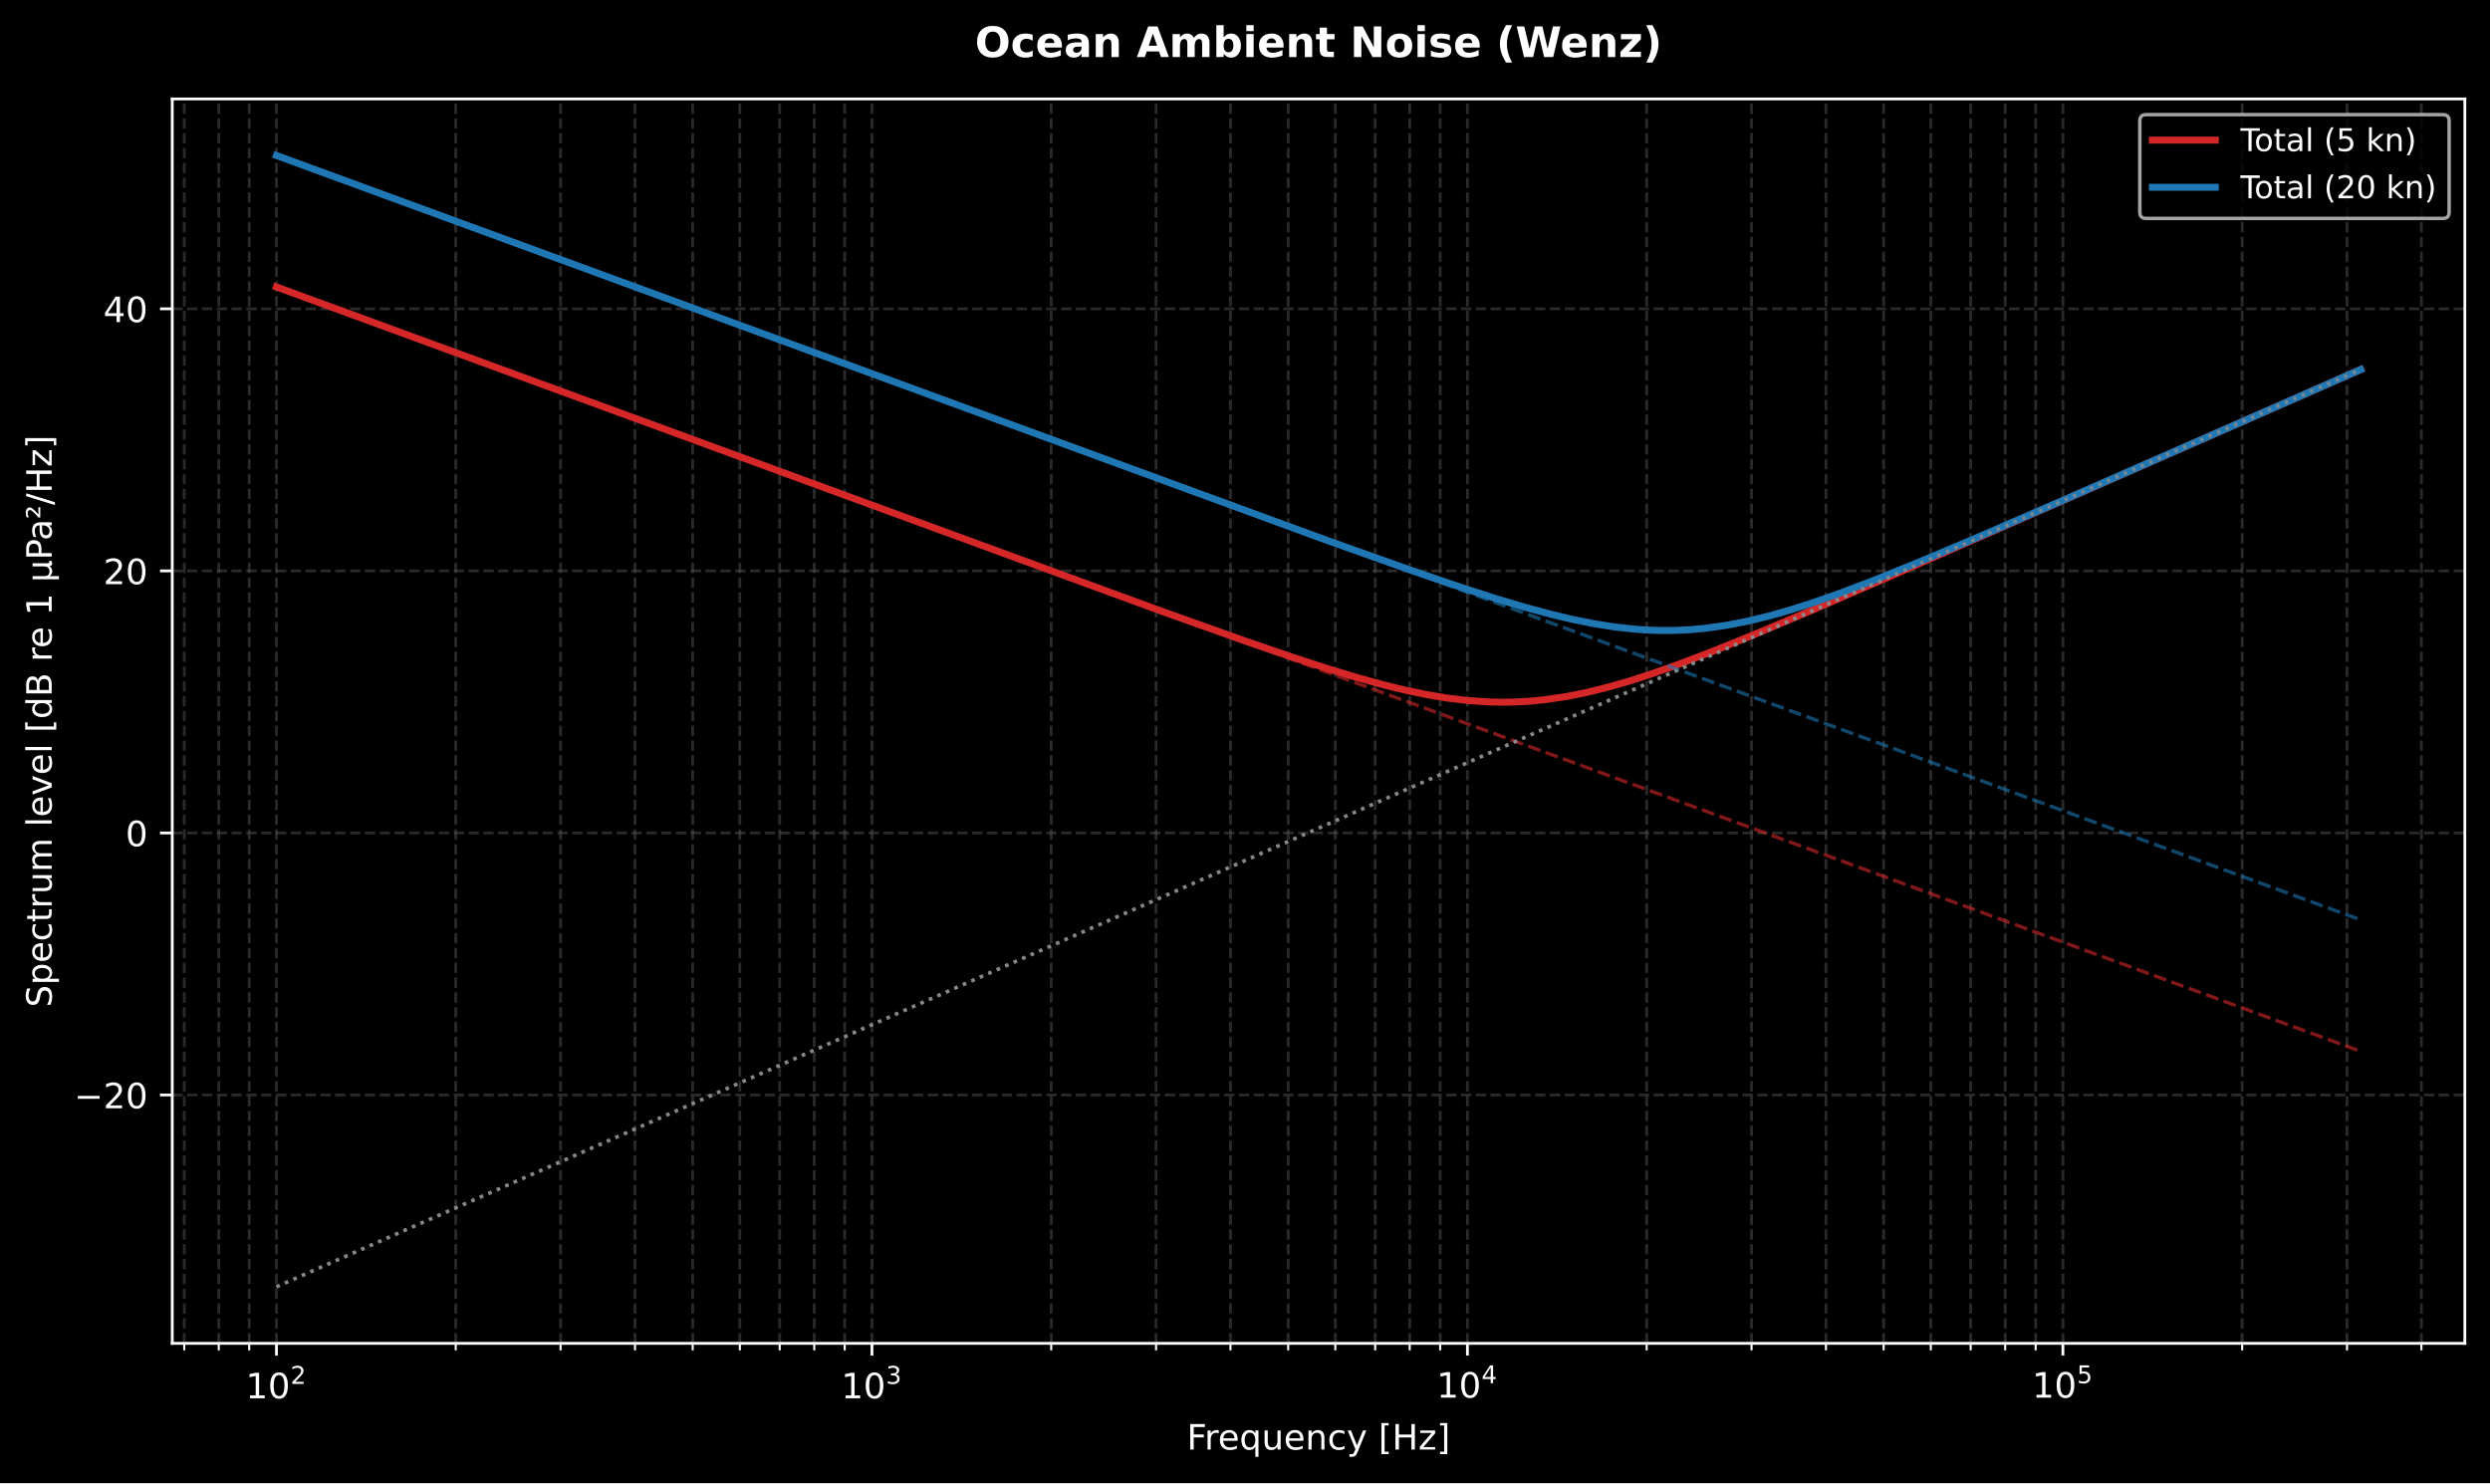
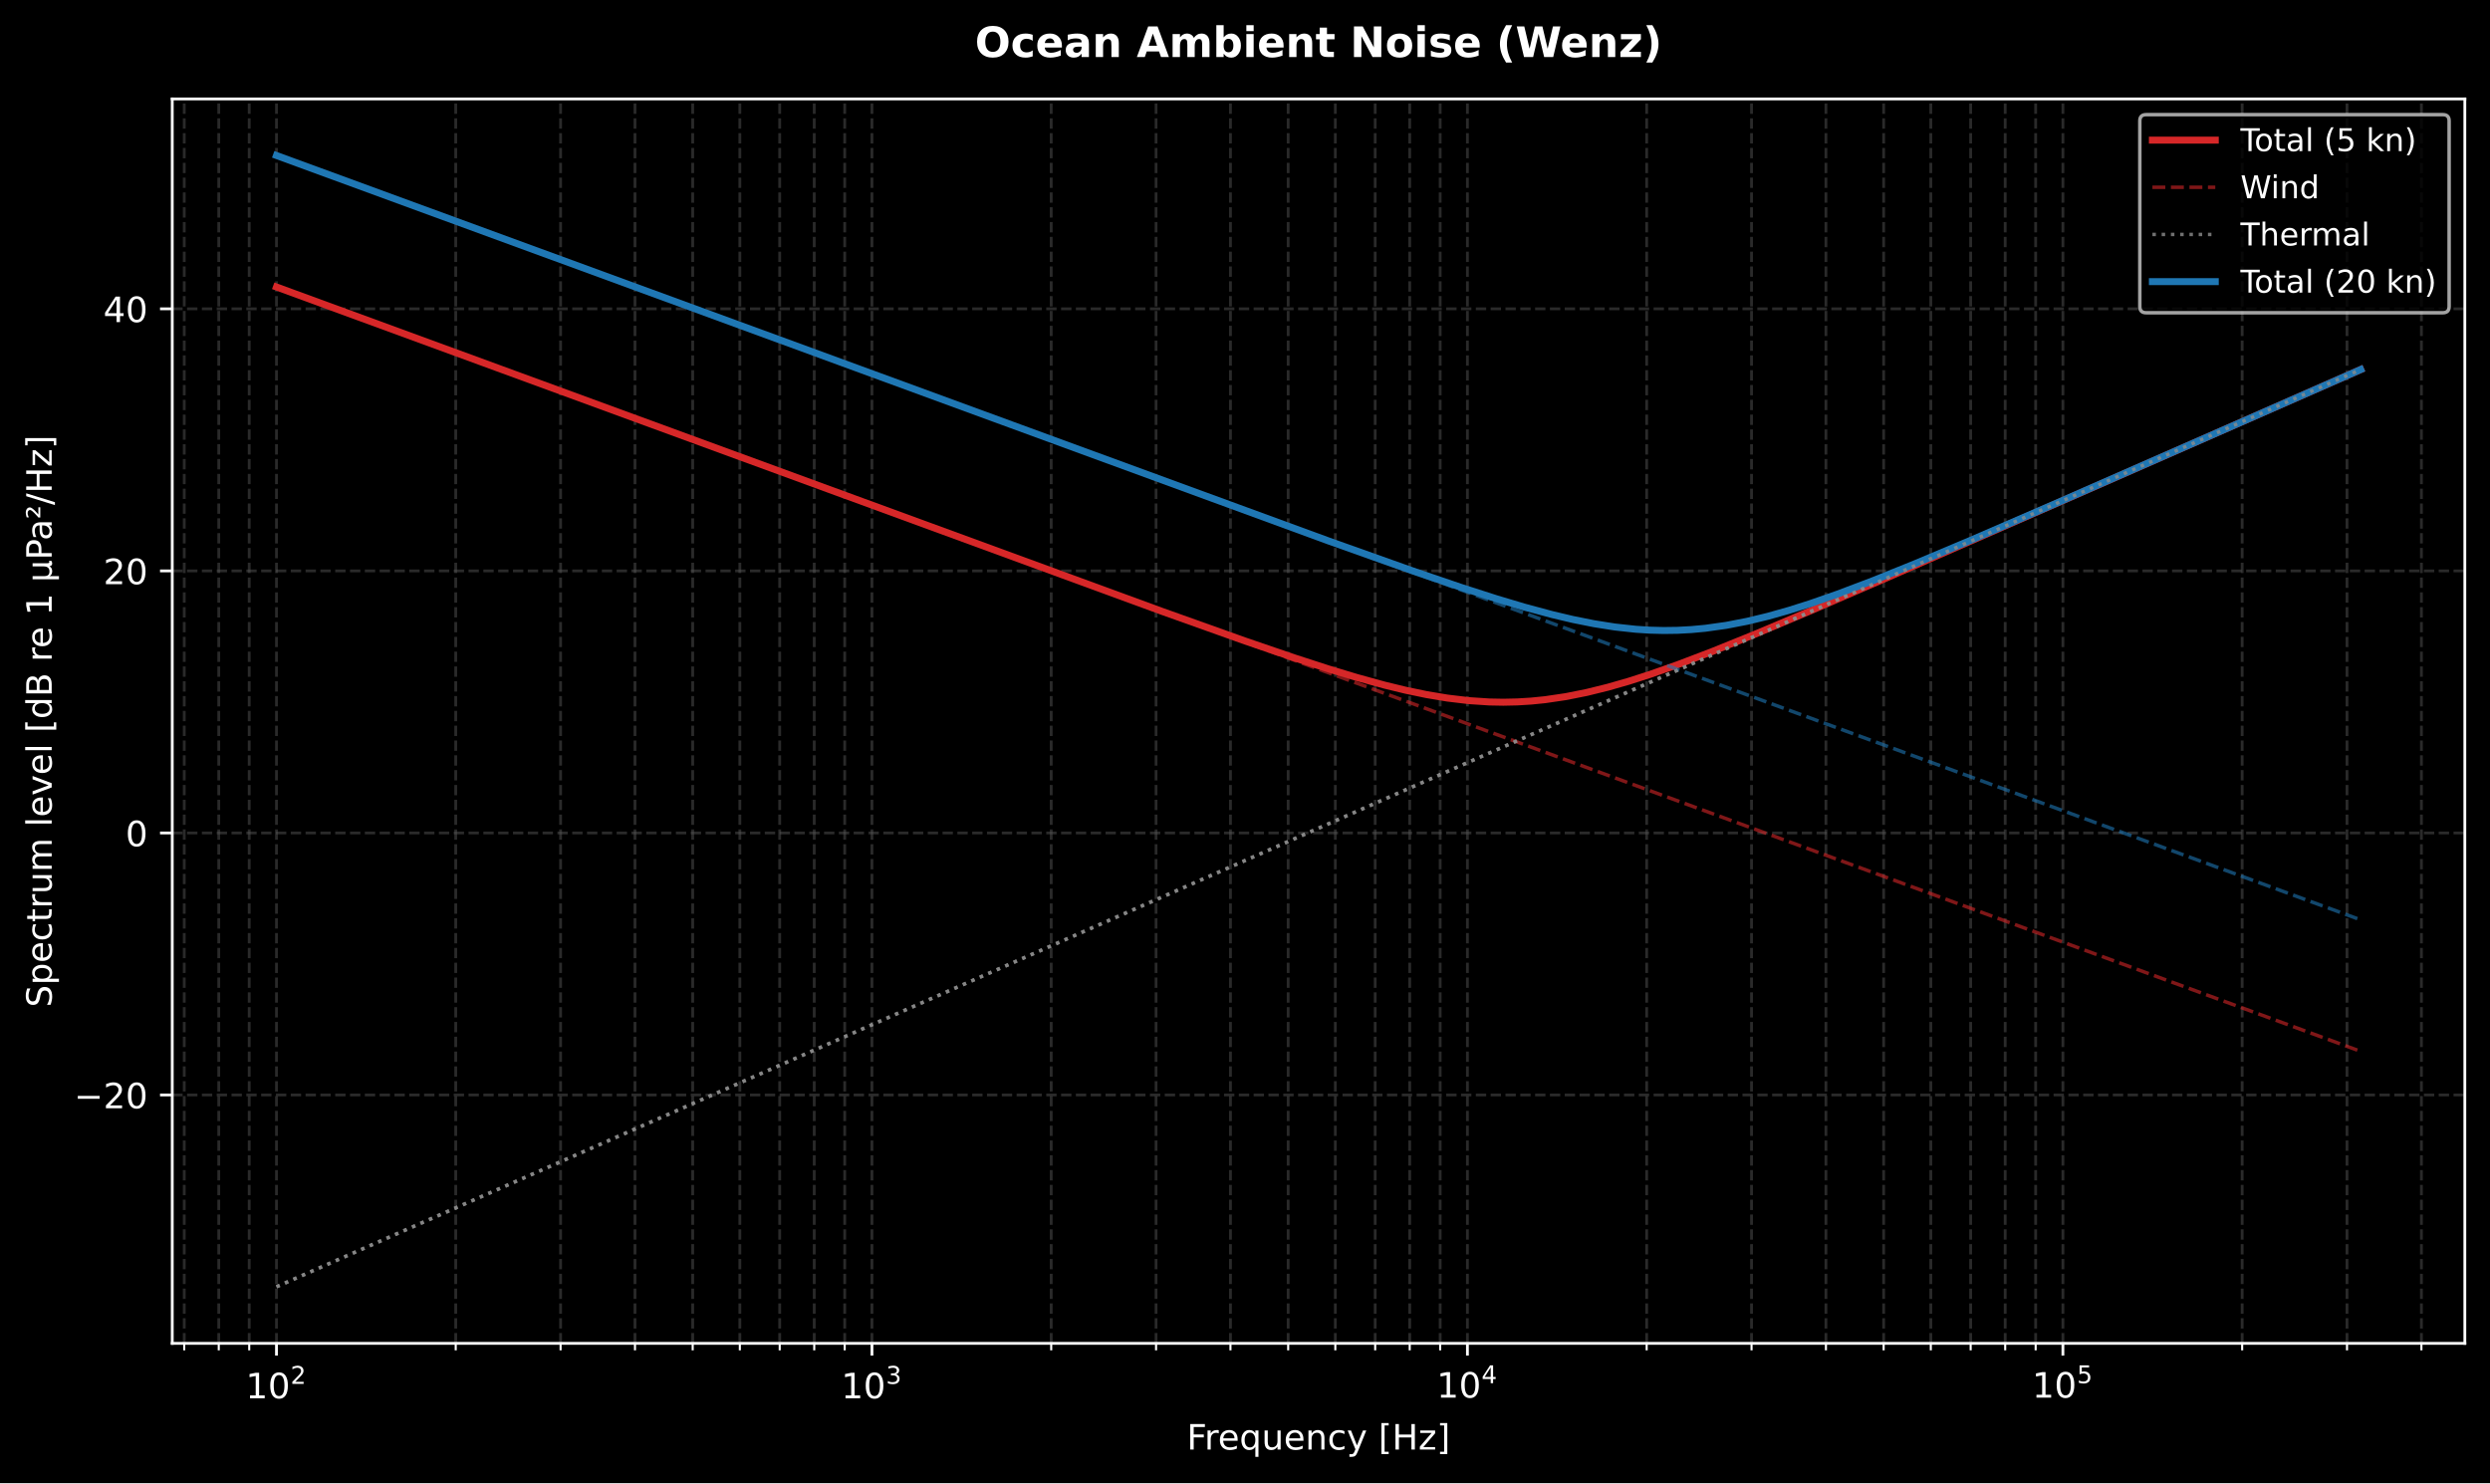
<svg xmlns="http://www.w3.org/2000/svg" xmlns:xlink="http://www.w3.org/1999/xlink" width="712.703pt" height="424.517pt" viewBox="0 0 712.703 424.517" version="1.1">
  <defs>
    <style type="text/css">*{stroke-linejoin: round; stroke-linecap: butt}</style>
  </defs>
  <g id="figure_1">
    <g id="patch_1">
      <path d="M 0 424.517  L 712.703 424.517  L 712.703 0  L 0 0  z " />
    </g>
    <g id="axes_1">
      <g id="patch_2">
        <path d="M 49.305 384.513  L 705.503 384.513  L 705.503 28.318  L 49.305 28.318  z " />
      </g>
      <g id="matplotlib.axis_1">
        <g id="xtick_1">
          <g id="line2d_1">
            <path d="M 79.133 384.513  L 79.133 28.318  " clip-path="url(#p67a39b781a)" style="fill: none; stroke-dasharray: 2.96,1.28; stroke-dashoffset: 0; stroke: #555555; stroke-opacity: 0.5; stroke-width: 0.8" />
          </g>
          <g id="line2d_2">
            <defs>
              <path id="m8d14ee1197" d="M 0 0  L 0 3.5  " style="stroke: #ffffff; stroke-width: 0.8" />
            </defs>
            <g>
              <use xlink:href="#m8d14ee1197" x="79.133" y="384.513" style="fill: #ffffff; stroke: #ffffff; stroke-width: 0.8" />
            </g>
          </g>
          <g id="text_1">
            <g style="fill: #ffffff" transform="translate(70.33263 400.9134)">
              <text>
                <tspan x="0" y="-0.675" style="font-size: 10px; font-family: 'DejaVu Sans'; fill: #ffffff">1</tspan>
                <tspan x="6.362" y="-0.675" style="font-size: 10px; font-family: 'DejaVu Sans'; fill: #ffffff">0</tspan>
                <tspan x="12.82" y="-4.805" style="font-size: 7px; font-family: 'DejaVu Sans'; fill: #ffffff">2</tspan>
              </text>
            </g>
          </g>
        </g>
        <g id="xtick_2">
          <g id="line2d_3">
            <path d="M 249.574 384.513  L 249.574 28.318  " clip-path="url(#p67a39b781a)" style="fill: none; stroke-dasharray: 2.96,1.28; stroke-dashoffset: 0; stroke: #555555; stroke-opacity: 0.5; stroke-width: 0.8" />
          </g>
          <g id="line2d_4">
            <g>
              <use xlink:href="#m8d14ee1197" x="249.574" y="384.513" style="fill: #ffffff; stroke: #ffffff; stroke-width: 0.8" />
            </g>
          </g>
          <g id="text_2">
            <g style="fill: #ffffff" transform="translate(240.7736 400.9134)">
              <text>
                <tspan x="0" y="-0.675" style="font-size: 10px; font-family: 'DejaVu Sans'; fill: #ffffff">1</tspan>
                <tspan x="6.362" y="-0.675" style="font-size: 10px; font-family: 'DejaVu Sans'; fill: #ffffff">0</tspan>
                <tspan x="12.82" y="-4.805" style="font-size: 7px; font-family: 'DejaVu Sans'; fill: #ffffff">3</tspan>
              </text>
            </g>
          </g>
        </g>
        <g id="xtick_3">
          <g id="line2d_5">
            <path d="M 420.015 384.513  L 420.015 28.318  " clip-path="url(#p67a39b781a)" style="fill: none; stroke-dasharray: 2.96,1.28; stroke-dashoffset: 0; stroke: #555555; stroke-opacity: 0.5; stroke-width: 0.8" />
          </g>
          <g id="line2d_6">
            <g>
              <use xlink:href="#m8d14ee1197" x="420.015" y="384.513" style="fill: #ffffff; stroke: #ffffff; stroke-width: 0.8" />
            </g>
          </g>
          <g id="text_3">
            <g style="fill: #ffffff" transform="translate(411.2145 400.8134)">
              <text>
                <tspan x="0" y="-0.762" style="font-size: 10px; font-family: 'DejaVu Sans'; fill: #ffffff">1</tspan>
                <tspan x="6.362" y="-0.762" style="font-size: 10px; font-family: 'DejaVu Sans'; fill: #ffffff">0</tspan>
                <tspan x="12.82" y="-4.892" style="font-size: 7px; font-family: 'DejaVu Sans'; fill: #ffffff">4</tspan>
              </text>
            </g>
          </g>
        </g>
        <g id="xtick_4">
          <g id="line2d_7">
            <path d="M 590.455 384.513  L 590.455 28.318  " clip-path="url(#p67a39b781a)" style="fill: none; stroke-dasharray: 2.96,1.28; stroke-dashoffset: 0; stroke: #555555; stroke-opacity: 0.5; stroke-width: 0.8" />
          </g>
          <g id="line2d_8">
            <g>
              <use xlink:href="#m8d14ee1197" x="590.455" y="384.513" style="fill: #ffffff; stroke: #ffffff; stroke-width: 0.8" />
            </g>
          </g>
          <g id="text_4">
            <g style="fill: #ffffff" transform="translate(581.6555 400.8134)">
              <text>
                <tspan x="0" y="-0.762" style="font-size: 10px; font-family: 'DejaVu Sans'; fill: #ffffff">1</tspan>
                <tspan x="6.362" y="-0.762" style="font-size: 10px; font-family: 'DejaVu Sans'; fill: #ffffff">0</tspan>
                <tspan x="12.82" y="-4.892" style="font-size: 7px; font-family: 'DejaVu Sans'; fill: #ffffff">5</tspan>
              </text>
            </g>
          </g>
        </g>
        <g id="xtick_5">
          <g id="line2d_9">
            <path d="M 52.731 384.513  L 52.731 28.318  " clip-path="url(#p67a39b781a)" style="fill: none; stroke-dasharray: 2.96,1.28; stroke-dashoffset: 0; stroke: #555555; stroke-opacity: 0.5; stroke-width: 0.8" />
          </g>
          <g id="line2d_10">
            <defs>
              <path id="m1caa325441" d="M 0 0  L 0 2  " style="stroke: #ffffff; stroke-width: 0.6" />
            </defs>
            <g>
              <use xlink:href="#m1caa325441" x="52.731" y="384.513" style="fill: #ffffff; stroke: #ffffff; stroke-width: 0.6" />
            </g>
          </g>
        </g>
        <g id="xtick_6">
          <g id="line2d_11">
            <path d="M 62.615 384.513  L 62.615 28.318  " clip-path="url(#p67a39b781a)" style="fill: none; stroke-dasharray: 2.96,1.28; stroke-dashoffset: 0; stroke: #555555; stroke-opacity: 0.5; stroke-width: 0.8" />
          </g>
          <g id="line2d_12">
            <g>
              <use xlink:href="#m1caa325441" x="62.615" y="384.513" style="fill: #ffffff; stroke: #ffffff; stroke-width: 0.6" />
            </g>
          </g>
        </g>
        <g id="xtick_7">
          <g id="line2d_13">
            <path d="M 71.334 384.513  L 71.334 28.318  " clip-path="url(#p67a39b781a)" style="fill: none; stroke-dasharray: 2.96,1.28; stroke-dashoffset: 0; stroke: #555555; stroke-opacity: 0.5; stroke-width: 0.8" />
          </g>
          <g id="line2d_14">
            <g>
              <use xlink:href="#m1caa325441" x="71.334" y="384.513" style="fill: #ffffff; stroke: #ffffff; stroke-width: 0.6" />
            </g>
          </g>
        </g>
        <g id="xtick_8">
          <g id="line2d_15">
            <path d="M 130.44 384.513  L 130.44 28.318  " clip-path="url(#p67a39b781a)" style="fill: none; stroke-dasharray: 2.96,1.28; stroke-dashoffset: 0; stroke: #555555; stroke-opacity: 0.5; stroke-width: 0.8" />
          </g>
          <g id="line2d_16">
            <g>
              <use xlink:href="#m1caa325441" x="130.44" y="384.513" style="fill: #ffffff; stroke: #ffffff; stroke-width: 0.6" />
            </g>
          </g>
        </g>
        <g id="xtick_9">
          <g id="line2d_17">
            <path d="M 160.454 384.513  L 160.454 28.318  " clip-path="url(#p67a39b781a)" style="fill: none; stroke-dasharray: 2.96,1.28; stroke-dashoffset: 0; stroke: #555555; stroke-opacity: 0.5; stroke-width: 0.8" />
          </g>
          <g id="line2d_18">
            <g>
              <use xlink:href="#m1caa325441" x="160.454" y="384.513" style="fill: #ffffff; stroke: #ffffff; stroke-width: 0.6" />
            </g>
          </g>
        </g>
        <g id="xtick_10">
          <g id="line2d_19">
            <path d="M 181.748 384.513  L 181.748 28.318  " clip-path="url(#p67a39b781a)" style="fill: none; stroke-dasharray: 2.96,1.28; stroke-dashoffset: 0; stroke: #555555; stroke-opacity: 0.5; stroke-width: 0.8" />
          </g>
          <g id="line2d_20">
            <g>
              <use xlink:href="#m1caa325441" x="181.748" y="384.513" style="fill: #ffffff; stroke: #ffffff; stroke-width: 0.6" />
            </g>
          </g>
        </g>
        <g id="xtick_11">
          <g id="line2d_21">
            <path d="M 198.266 384.513  L 198.266 28.318  " clip-path="url(#p67a39b781a)" style="fill: none; stroke-dasharray: 2.96,1.28; stroke-dashoffset: 0; stroke: #555555; stroke-opacity: 0.5; stroke-width: 0.8" />
          </g>
          <g id="line2d_22">
            <g>
              <use xlink:href="#m1caa325441" x="198.266" y="384.513" style="fill: #ffffff; stroke: #ffffff; stroke-width: 0.6" />
            </g>
          </g>
        </g>
        <g id="xtick_12">
          <g id="line2d_23">
            <path d="M 211.761 384.513  L 211.761 28.318  " clip-path="url(#p67a39b781a)" style="fill: none; stroke-dasharray: 2.96,1.28; stroke-dashoffset: 0; stroke: #555555; stroke-opacity: 0.5; stroke-width: 0.8" />
          </g>
          <g id="line2d_24">
            <g>
              <use xlink:href="#m1caa325441" x="211.761" y="384.513" style="fill: #ffffff; stroke: #ffffff; stroke-width: 0.6" />
            </g>
          </g>
        </g>
        <g id="xtick_13">
          <g id="line2d_25">
            <path d="M 223.172 384.513  L 223.172 28.318  " clip-path="url(#p67a39b781a)" style="fill: none; stroke-dasharray: 2.96,1.28; stroke-dashoffset: 0; stroke: #555555; stroke-opacity: 0.5; stroke-width: 0.8" />
          </g>
          <g id="line2d_26">
            <g>
              <use xlink:href="#m1caa325441" x="223.172" y="384.513" style="fill: #ffffff; stroke: #ffffff; stroke-width: 0.6" />
            </g>
          </g>
        </g>
        <g id="xtick_14">
          <g id="line2d_27">
            <path d="M 233.056 384.513  L 233.056 28.318  " clip-path="url(#p67a39b781a)" style="fill: none; stroke-dasharray: 2.96,1.28; stroke-dashoffset: 0; stroke: #555555; stroke-opacity: 0.5; stroke-width: 0.8" />
          </g>
          <g id="line2d_28">
            <g>
              <use xlink:href="#m1caa325441" x="233.056" y="384.513" style="fill: #ffffff; stroke: #ffffff; stroke-width: 0.6" />
            </g>
          </g>
        </g>
        <g id="xtick_15">
          <g id="line2d_29">
            <path d="M 241.775 384.513  L 241.775 28.318  " clip-path="url(#p67a39b781a)" style="fill: none; stroke-dasharray: 2.96,1.28; stroke-dashoffset: 0; stroke: #555555; stroke-opacity: 0.5; stroke-width: 0.8" />
          </g>
          <g id="line2d_30">
            <g>
              <use xlink:href="#m1caa325441" x="241.775" y="384.513" style="fill: #ffffff; stroke: #ffffff; stroke-width: 0.6" />
            </g>
          </g>
        </g>
        <g id="xtick_16">
          <g id="line2d_31">
            <path d="M 300.881 384.513  L 300.881 28.318  " clip-path="url(#p67a39b781a)" style="fill: none; stroke-dasharray: 2.96,1.28; stroke-dashoffset: 0; stroke: #555555; stroke-opacity: 0.5; stroke-width: 0.8" />
          </g>
          <g id="line2d_32">
            <g>
              <use xlink:href="#m1caa325441" x="300.881" y="384.513" style="fill: #ffffff; stroke: #ffffff; stroke-width: 0.6" />
            </g>
          </g>
        </g>
        <g id="xtick_17">
          <g id="line2d_33">
            <path d="M 330.895 384.513  L 330.895 28.318  " clip-path="url(#p67a39b781a)" style="fill: none; stroke-dasharray: 2.96,1.28; stroke-dashoffset: 0; stroke: #555555; stroke-opacity: 0.5; stroke-width: 0.8" />
          </g>
          <g id="line2d_34">
            <g>
              <use xlink:href="#m1caa325441" x="330.895" y="384.513" style="fill: #ffffff; stroke: #ffffff; stroke-width: 0.6" />
            </g>
          </g>
        </g>
        <g id="xtick_18">
          <g id="line2d_35">
            <path d="M 352.189 384.513  L 352.189 28.318  " clip-path="url(#p67a39b781a)" style="fill: none; stroke-dasharray: 2.96,1.28; stroke-dashoffset: 0; stroke: #555555; stroke-opacity: 0.5; stroke-width: 0.8" />
          </g>
          <g id="line2d_36">
            <g>
              <use xlink:href="#m1caa325441" x="352.189" y="384.513" style="fill: #ffffff; stroke: #ffffff; stroke-width: 0.6" />
            </g>
          </g>
        </g>
        <g id="xtick_19">
          <g id="line2d_37">
            <path d="M 368.707 384.513  L 368.707 28.318  " clip-path="url(#p67a39b781a)" style="fill: none; stroke-dasharray: 2.96,1.28; stroke-dashoffset: 0; stroke: #555555; stroke-opacity: 0.5; stroke-width: 0.8" />
          </g>
          <g id="line2d_38">
            <g>
              <use xlink:href="#m1caa325441" x="368.707" y="384.513" style="fill: #ffffff; stroke: #ffffff; stroke-width: 0.6" />
            </g>
          </g>
        </g>
        <g id="xtick_20">
          <g id="line2d_39">
            <path d="M 382.202 384.513  L 382.202 28.318  " clip-path="url(#p67a39b781a)" style="fill: none; stroke-dasharray: 2.96,1.28; stroke-dashoffset: 0; stroke: #555555; stroke-opacity: 0.5; stroke-width: 0.8" />
          </g>
          <g id="line2d_40">
            <g>
              <use xlink:href="#m1caa325441" x="382.202" y="384.513" style="fill: #ffffff; stroke: #ffffff; stroke-width: 0.6" />
            </g>
          </g>
        </g>
        <g id="xtick_21">
          <g id="line2d_41">
            <path d="M 393.613 384.513  L 393.613 28.318  " clip-path="url(#p67a39b781a)" style="fill: none; stroke-dasharray: 2.96,1.28; stroke-dashoffset: 0; stroke: #555555; stroke-opacity: 0.5; stroke-width: 0.8" />
          </g>
          <g id="line2d_42">
            <g>
              <use xlink:href="#m1caa325441" x="393.613" y="384.513" style="fill: #ffffff; stroke: #ffffff; stroke-width: 0.6" />
            </g>
          </g>
        </g>
        <g id="xtick_22">
          <g id="line2d_43">
            <path d="M 403.497 384.513  L 403.497 28.318  " clip-path="url(#p67a39b781a)" style="fill: none; stroke-dasharray: 2.96,1.28; stroke-dashoffset: 0; stroke: #555555; stroke-opacity: 0.5; stroke-width: 0.8" />
          </g>
          <g id="line2d_44">
            <g>
              <use xlink:href="#m1caa325441" x="403.497" y="384.513" style="fill: #ffffff; stroke: #ffffff; stroke-width: 0.6" />
            </g>
          </g>
        </g>
        <g id="xtick_23">
          <g id="line2d_45">
            <path d="M 412.216 384.513  L 412.216 28.318  " clip-path="url(#p67a39b781a)" style="fill: none; stroke-dasharray: 2.96,1.28; stroke-dashoffset: 0; stroke: #555555; stroke-opacity: 0.5; stroke-width: 0.8" />
          </g>
          <g id="line2d_46">
            <g>
              <use xlink:href="#m1caa325441" x="412.216" y="384.513" style="fill: #ffffff; stroke: #ffffff; stroke-width: 0.6" />
            </g>
          </g>
        </g>
        <g id="xtick_24">
          <g id="line2d_47">
            <path d="M 471.322 384.513  L 471.322 28.318  " clip-path="url(#p67a39b781a)" style="fill: none; stroke-dasharray: 2.96,1.28; stroke-dashoffset: 0; stroke: #555555; stroke-opacity: 0.5; stroke-width: 0.8" />
          </g>
          <g id="line2d_48">
            <g>
              <use xlink:href="#m1caa325441" x="471.322" y="384.513" style="fill: #ffffff; stroke: #ffffff; stroke-width: 0.6" />
            </g>
          </g>
        </g>
        <g id="xtick_25">
          <g id="line2d_49">
            <path d="M 501.336 384.513  L 501.336 28.318  " clip-path="url(#p67a39b781a)" style="fill: none; stroke-dasharray: 2.96,1.28; stroke-dashoffset: 0; stroke: #555555; stroke-opacity: 0.5; stroke-width: 0.8" />
          </g>
          <g id="line2d_50">
            <g>
              <use xlink:href="#m1caa325441" x="501.336" y="384.513" style="fill: #ffffff; stroke: #ffffff; stroke-width: 0.6" />
            </g>
          </g>
        </g>
        <g id="xtick_26">
          <g id="line2d_51">
            <path d="M 522.63 384.513  L 522.63 28.318  " clip-path="url(#p67a39b781a)" style="fill: none; stroke-dasharray: 2.96,1.28; stroke-dashoffset: 0; stroke: #555555; stroke-opacity: 0.5; stroke-width: 0.8" />
          </g>
          <g id="line2d_52">
            <g>
              <use xlink:href="#m1caa325441" x="522.63" y="384.513" style="fill: #ffffff; stroke: #ffffff; stroke-width: 0.6" />
            </g>
          </g>
        </g>
        <g id="xtick_27">
          <g id="line2d_53">
            <path d="M 539.148 384.513  L 539.148 28.318  " clip-path="url(#p67a39b781a)" style="fill: none; stroke-dasharray: 2.96,1.28; stroke-dashoffset: 0; stroke: #555555; stroke-opacity: 0.5; stroke-width: 0.8" />
          </g>
          <g id="line2d_54">
            <g>
              <use xlink:href="#m1caa325441" x="539.148" y="384.513" style="fill: #ffffff; stroke: #ffffff; stroke-width: 0.6" />
            </g>
          </g>
        </g>
        <g id="xtick_28">
          <g id="line2d_55">
            <path d="M 552.643 384.513  L 552.643 28.318  " clip-path="url(#p67a39b781a)" style="fill: none; stroke-dasharray: 2.96,1.28; stroke-dashoffset: 0; stroke: #555555; stroke-opacity: 0.5; stroke-width: 0.8" />
          </g>
          <g id="line2d_56">
            <g>
              <use xlink:href="#m1caa325441" x="552.643" y="384.513" style="fill: #ffffff; stroke: #ffffff; stroke-width: 0.6" />
            </g>
          </g>
        </g>
        <g id="xtick_29">
          <g id="line2d_57">
            <path d="M 564.054 384.513  L 564.054 28.318  " clip-path="url(#p67a39b781a)" style="fill: none; stroke-dasharray: 2.96,1.28; stroke-dashoffset: 0; stroke: #555555; stroke-opacity: 0.5; stroke-width: 0.8" />
          </g>
          <g id="line2d_58">
            <g>
              <use xlink:href="#m1caa325441" x="564.054" y="384.513" style="fill: #ffffff; stroke: #ffffff; stroke-width: 0.6" />
            </g>
          </g>
        </g>
        <g id="xtick_30">
          <g id="line2d_59">
            <path d="M 573.938 384.513  L 573.938 28.318  " clip-path="url(#p67a39b781a)" style="fill: none; stroke-dasharray: 2.96,1.28; stroke-dashoffset: 0; stroke: #555555; stroke-opacity: 0.5; stroke-width: 0.8" />
          </g>
          <g id="line2d_60">
            <g>
              <use xlink:href="#m1caa325441" x="573.938" y="384.513" style="fill: #ffffff; stroke: #ffffff; stroke-width: 0.6" />
            </g>
          </g>
        </g>
        <g id="xtick_31">
          <g id="line2d_61">
            <path d="M 582.657 384.513  L 582.657 28.318  " clip-path="url(#p67a39b781a)" style="fill: none; stroke-dasharray: 2.96,1.28; stroke-dashoffset: 0; stroke: #555555; stroke-opacity: 0.5; stroke-width: 0.8" />
          </g>
          <g id="line2d_62">
            <g>
              <use xlink:href="#m1caa325441" x="582.657" y="384.513" style="fill: #ffffff; stroke: #ffffff; stroke-width: 0.6" />
            </g>
          </g>
        </g>
        <g id="xtick_32">
          <g id="line2d_63">
            <path d="M 641.763 384.513  L 641.763 28.318  " clip-path="url(#p67a39b781a)" style="fill: none; stroke-dasharray: 2.96,1.28; stroke-dashoffset: 0; stroke: #555555; stroke-opacity: 0.5; stroke-width: 0.8" />
          </g>
          <g id="line2d_64">
            <g>
              <use xlink:href="#m1caa325441" x="641.763" y="384.513" style="fill: #ffffff; stroke: #ffffff; stroke-width: 0.6" />
            </g>
          </g>
        </g>
        <g id="xtick_33">
          <g id="line2d_65">
            <path d="M 671.776 384.513  L 671.776 28.318  " clip-path="url(#p67a39b781a)" style="fill: none; stroke-dasharray: 2.96,1.28; stroke-dashoffset: 0; stroke: #555555; stroke-opacity: 0.5; stroke-width: 0.8" />
          </g>
          <g id="line2d_66">
            <g>
              <use xlink:href="#m1caa325441" x="671.776" y="384.513" style="fill: #ffffff; stroke: #ffffff; stroke-width: 0.6" />
            </g>
          </g>
        </g>
        <g id="xtick_34">
          <g id="line2d_67">
            <path d="M 693.071 384.513  L 693.071 28.318  " clip-path="url(#p67a39b781a)" style="fill: none; stroke-dasharray: 2.96,1.28; stroke-dashoffset: 0; stroke: #555555; stroke-opacity: 0.5; stroke-width: 0.8" />
          </g>
          <g id="line2d_68">
            <g>
              <use xlink:href="#m1caa325441" x="693.071" y="384.513" style="fill: #ffffff; stroke: #ffffff; stroke-width: 0.6" />
            </g>
          </g>
        </g>
        <g id="text_5">
          <text style="font-size: 10px; font-family: 'DejaVu Sans', 'Bitstream Vera Sans', 'Computer Modern Sans Serif', 'Lucida Grande', 'Verdana', 'Geneva', 'Lucid', 'Arial', 'Helvetica', 'Avant Garde', sans-serif; text-anchor: middle; fill: #ffffff" x="377.404" y="414.914" transform="rotate(-0 377.4043 414.9142)">Frequency [Hz]</text>
        </g>
      </g>
      <g id="matplotlib.axis_2">
        <g id="ytick_1">
          <g id="line2d_69">
            <path d="M 49.305 313.427  L 705.503 313.427  " clip-path="url(#p67a39b781a)" style="fill: none; stroke-dasharray: 2.96,1.28; stroke-dashoffset: 0; stroke: #555555; stroke-opacity: 0.5; stroke-width: 0.8" />
          </g>
          <g id="line2d_70">
            <defs>
              <path id="m5e07181663" d="M 0 0  L -3.5 0  " style="stroke: #ffffff; stroke-width: 0.8" />
            </defs>
            <g>
              <use xlink:href="#m5e07181663" x="49.305" y="313.427" style="fill: #ffffff; stroke: #ffffff; stroke-width: 0.8" />
            </g>
          </g>
          <g id="text_6">
            <text style="font-size: 10px; font-family: 'DejaVu Sans', 'Bitstream Vera Sans', 'Computer Modern Sans Serif', 'Lucida Grande', 'Verdana', 'Geneva', 'Lucid', 'Arial', 'Helvetica', 'Avant Garde', sans-serif; text-anchor: end; fill: #ffffff" x="42.305" y="317.226" transform="rotate(-0 42.30547 317.2257)">−20</text>
          </g>
        </g>
        <g id="ytick_2">
          <g id="line2d_71">
            <path d="M 49.305 238.416  L 705.503 238.416  " clip-path="url(#p67a39b781a)" style="fill: none; stroke-dasharray: 2.96,1.28; stroke-dashoffset: 0; stroke: #555555; stroke-opacity: 0.5; stroke-width: 0.8" />
          </g>
          <g id="line2d_72">
            <g>
              <use xlink:href="#m5e07181663" x="49.305" y="238.416" style="fill: #ffffff; stroke: #ffffff; stroke-width: 0.8" />
            </g>
          </g>
          <g id="text_7">
            <text style="font-size: 10px; font-family: 'DejaVu Sans', 'Bitstream Vera Sans', 'Computer Modern Sans Serif', 'Lucida Grande', 'Verdana', 'Geneva', 'Lucid', 'Arial', 'Helvetica', 'Avant Garde', sans-serif; text-anchor: end; fill: #ffffff" x="42.305" y="242.215" transform="rotate(-0 42.30547 242.2147)">0</text>
          </g>
        </g>
        <g id="ytick_3">
          <g id="line2d_73">
            <path d="M 49.305 163.405  L 705.503 163.405  " clip-path="url(#p67a39b781a)" style="fill: none; stroke-dasharray: 2.96,1.28; stroke-dashoffset: 0; stroke: #555555; stroke-opacity: 0.5; stroke-width: 0.8" />
          </g>
          <g id="line2d_74">
            <g>
              <use xlink:href="#m5e07181663" x="49.305" y="163.405" style="fill: #ffffff; stroke: #ffffff; stroke-width: 0.8" />
            </g>
          </g>
          <g id="text_8">
            <text style="font-size: 10px; font-family: 'DejaVu Sans', 'Bitstream Vera Sans', 'Computer Modern Sans Serif', 'Lucida Grande', 'Verdana', 'Geneva', 'Lucid', 'Arial', 'Helvetica', 'Avant Garde', sans-serif; text-anchor: end; fill: #ffffff" x="42.305" y="167.204" transform="rotate(-0 42.30547 167.2038)">20</text>
          </g>
        </g>
        <g id="ytick_4">
          <g id="line2d_75">
            <path d="M 49.305 88.394  L 705.503 88.394  " clip-path="url(#p67a39b781a)" style="fill: none; stroke-dasharray: 2.96,1.28; stroke-dashoffset: 0; stroke: #555555; stroke-opacity: 0.5; stroke-width: 0.8" />
          </g>
          <g id="line2d_76">
            <g>
              <use xlink:href="#m5e07181663" x="49.305" y="88.394" style="fill: #ffffff; stroke: #ffffff; stroke-width: 0.8" />
            </g>
          </g>
          <g id="text_9">
            <text style="font-size: 10px; font-family: 'DejaVu Sans', 'Bitstream Vera Sans', 'Computer Modern Sans Serif', 'Lucida Grande', 'Verdana', 'Geneva', 'Lucid', 'Arial', 'Helvetica', 'Avant Garde', sans-serif; text-anchor: end; fill: #ffffff" x="42.305" y="92.193" transform="rotate(-0 42.30547 92.19281)">40</text>
          </g>
        </g>
        <g id="text_10">
          <text style="font-size: 10px; font-family: 'DejaVu Sans', 'Bitstream Vera Sans', 'Computer Modern Sans Serif', 'Lucida Grande', 'Verdana', 'Geneva', 'Lucid', 'Arial', 'Helvetica', 'Avant Garde', sans-serif; text-anchor: middle; fill: #ffffff" x="14.798" y="206.416" transform="rotate(-90 14.79844 206.4158)">Spectrum level [dB re 1 µPa²/Hz]</text>
        </g>
      </g>
      <g id="line2d_77">
        <path d="M 79.133 82.143  L 332.514 174.963  L 356.455 183.502  L 370.421 188.283  L 380.397 191.516  L 388.378 193.928  L 396.358 196.119  L 402.343 197.572  L 408.329 198.818  L 414.314 199.819  L 420.3 200.534  L 426.285 200.929  L 430.275 201.002  L 434.265 200.917  L 438.256 200.674  L 442.246 200.273  L 448.231 199.39  L 454.217 198.191  L 460.202 196.712  L 466.188 194.994  L 472.173 193.075  L 480.153 190.27  L 490.129 186.472  L 502.1 181.631  L 518.061 174.902  L 542.002 164.538  L 593.876 141.779  L 675.676 105.784  L 675.676 105.784  " clip-path="url(#p67a39b781a)" style="fill: none; stroke: #d62728; stroke-width: 2; stroke-linecap: square" />
      </g>
      <g id="line2d_78">
        <path d="M 79.133 82.143  L 675.676 300.925  L 675.676 300.925  " clip-path="url(#p67a39b781a)" style="fill: none; stroke-dasharray: 3.7,1.6; stroke-dashoffset: 0; stroke: #d62728; stroke-opacity: 0.6" />
      </g>
      <g id="line2d_79">
        <path d="M 79.133 368.323  L 675.676 105.784  L 675.676 105.784  " clip-path="url(#p67a39b781a)" style="fill: none; stroke-dasharray: 1,1.65; stroke-dashoffset: 0; stroke: #8c8c8c; stroke-opacity: 0.8" />
      </g>
      <g id="line2d_80">
        <path d="M 79.133 44.509  L 380.397 154.883  L 404.339 163.407  L 418.304 168.167  L 428.28 171.374  L 436.261 173.757  L 444.241 175.907  L 450.226 177.32  L 456.212 178.519  L 462.197 179.464  L 468.183 180.115  L 472.173 180.37  L 476.163 180.472  L 480.153 180.418  L 484.144 180.204  L 488.134 179.833  L 494.119 178.992  L 500.105 177.831  L 506.09 176.385  L 512.075 174.695  L 518.061 172.799  L 526.041 170.018  L 536.017 166.241  L 547.988 161.415  L 563.949 154.697  L 587.89 144.339  L 639.764 121.583  L 675.676 105.783  L 675.676 105.783  " clip-path="url(#p67a39b781a)" style="fill: none; stroke: #1f77b4; stroke-width: 2; stroke-linecap: square" />
      </g>
      <g id="line2d_81">
        <path d="M 79.133 44.509  L 675.676 263.291  L 675.676 263.291  " clip-path="url(#p67a39b781a)" style="fill: none; stroke-dasharray: 3.7,1.6; stroke-dashoffset: 0; stroke: #1f77b4; stroke-opacity: 0.6" />
      </g>
      <g id="line2d_82">
        <path d="M 79.133 368.323  L 675.676 105.784  L 675.676 105.784  " clip-path="url(#p67a39b781a)" style="fill: none; stroke-dasharray: 1,1.65; stroke-dashoffset: 0; stroke: #8c8c8c; stroke-opacity: 0.8" />
      </g>
      <g id="patch_3">
        <path d="M 49.305 384.513  L 49.305 28.318  " style="fill: none; stroke: #ffffff; stroke-width: 0.8; stroke-linejoin: miter; stroke-linecap: square" />
      </g>
      <g id="patch_4">
        <path d="M 705.503 384.513  L 705.503 28.318  " style="fill: none; stroke: #ffffff; stroke-width: 0.8; stroke-linejoin: miter; stroke-linecap: square" />
      </g>
      <g id="patch_5">
        <path d="M 49.305 384.513  L 705.503 384.513  " style="fill: none; stroke: #ffffff; stroke-width: 0.8; stroke-linejoin: miter; stroke-linecap: square" />
      </g>
      <g id="patch_6">
        <path d="M 49.305 28.318  L 705.503 28.318  " style="fill: none; stroke: #ffffff; stroke-width: 0.8; stroke-linejoin: miter; stroke-linecap: square" />
      </g>
      <g id="text_11">
        <text style="font-weight: 700; font-size: 12px; font-family: 'DejaVu Sans', 'Bitstream Vera Sans', 'Computer Modern Sans Serif', 'Lucida Grande', 'Verdana', 'Geneva', 'Lucid', 'Arial', 'Helvetica', 'Avant Garde', sans-serif; text-anchor: middle; fill: #ffffff" x="377.404" y="16.318" transform="rotate(-0 377.4043 16.31812)">Ocean Ambient Noise (Wenz)</text>
      </g>
      <g id="legend_1">
        <g id="patch_7">
-           <path d="M 614.273 62.52  L 699.203 62.52  Q 701.003 62.52 701.003 60.72  L 701.003 34.618  Q 701.003 32.818 699.203 32.818  L 614.273 32.818  Q 612.473 32.818 612.473 34.618  L 612.473 60.72  Q 612.473 62.52 614.273 62.52  z " style="opacity: 0.8; stroke: #cccccc; stroke-linejoin: miter" />
+           <path d="M 614.273 89.521  L 699.203 89.521  Q 701.003 89.521 701.003 87.721  L 701.003 34.618  Q 701.003 32.818 699.203 32.818  L 614.273 32.818  Q 612.473 32.818 612.473 34.618  L 612.473 87.721  Q 612.473 89.521 614.273 89.521  z " style="opacity: 0.8; stroke: #cccccc; stroke-linejoin: miter" />
        </g>
        <g id="line2d_83">
          <path d="M 616.073 40.107  L 625.073 40.107  L 634.073 40.107  " style="fill: none; stroke: #d62728; stroke-width: 2; stroke-linecap: square" />
        </g>
        <g id="text_12">
          <text style="font-size: 9px; font-family: 'DejaVu Sans', 'Bitstream Vera Sans', 'Computer Modern Sans Serif', 'Lucida Grande', 'Verdana', 'Geneva', 'Lucid', 'Arial', 'Helvetica', 'Avant Garde', sans-serif; text-anchor: start; fill: #ffffff" x="641.273" y="43.257" transform="rotate(-0 641.2727 43.25672)">Total (5 kn)</text>
        </g>
        <g id="line2d_84">
-           <path d="M 616.073 53.607  L 625.073 53.607  L 634.073 53.607  " style="fill: none; stroke: #1f77b4; stroke-width: 2; stroke-linecap: square" />
+           <path d="M 616.073 53.607  L 625.073 53.607  L 634.073 53.607  " style="fill: none; stroke-dasharray: 3.7,1.6; stroke-dashoffset: 0; stroke: #d62728; stroke-opacity: 0.6" />
        </g>
        <g id="text_13">
-           <text style="font-size: 9px; font-family: 'DejaVu Sans', 'Bitstream Vera Sans', 'Computer Modern Sans Serif', 'Lucida Grande', 'Verdana', 'Geneva', 'Lucid', 'Arial', 'Helvetica', 'Avant Garde', sans-serif; text-anchor: start; fill: #ffffff" x="641.273" y="56.757" transform="rotate(-0 641.2727 56.75742)">Total (20 kn)</text>
+           <text style="font-size: 9px; font-family: 'DejaVu Sans', 'Bitstream Vera Sans', 'Computer Modern Sans Serif', 'Lucida Grande', 'Verdana', 'Geneva', 'Lucid', 'Arial', 'Helvetica', 'Avant Garde', sans-serif; text-anchor: start; fill: #ffffff" x="641.273" y="56.757" transform="rotate(-0 641.2727 56.75742)">Wind</text>
+         </g>
+         <g id="line2d_85">
+           <path d="M 616.073 67.108  L 625.073 67.108  L 634.073 67.108  " style="fill: none; stroke-dasharray: 1,1.65; stroke-dashoffset: 0; stroke: #8c8c8c; stroke-opacity: 0.8" />
+         </g>
+         <g id="text_14">
+           <text style="font-size: 9px; font-family: 'DejaVu Sans', 'Bitstream Vera Sans', 'Computer Modern Sans Serif', 'Lucida Grande', 'Verdana', 'Geneva', 'Lucid', 'Arial', 'Helvetica', 'Avant Garde', sans-serif; text-anchor: start; fill: #ffffff" x="641.273" y="70.258" transform="rotate(-0 641.2727 70.25813)">Thermal</text>
+         </g>
+         <g id="line2d_86">
+           <path d="M 616.073 80.609  L 625.073 80.609  L 634.073 80.609  " style="fill: none; stroke: #1f77b4; stroke-width: 2; stroke-linecap: square" />
+         </g>
+         <g id="text_15">
+           <text style="font-size: 9px; font-family: 'DejaVu Sans', 'Bitstream Vera Sans', 'Computer Modern Sans Serif', 'Lucida Grande', 'Verdana', 'Geneva', 'Lucid', 'Arial', 'Helvetica', 'Avant Garde', sans-serif; text-anchor: start; fill: #ffffff" x="641.273" y="83.759" transform="rotate(-0 641.2727 83.75883)">Total (20 kn)</text>
        </g>
      </g>
    </g>
  </g>
  <defs>
    <clipPath id="p67a39b781a">
      <rect x="49.305" y="28.318" width="656.198" height="356.195" />
    </clipPath>
  </defs>
</svg>
